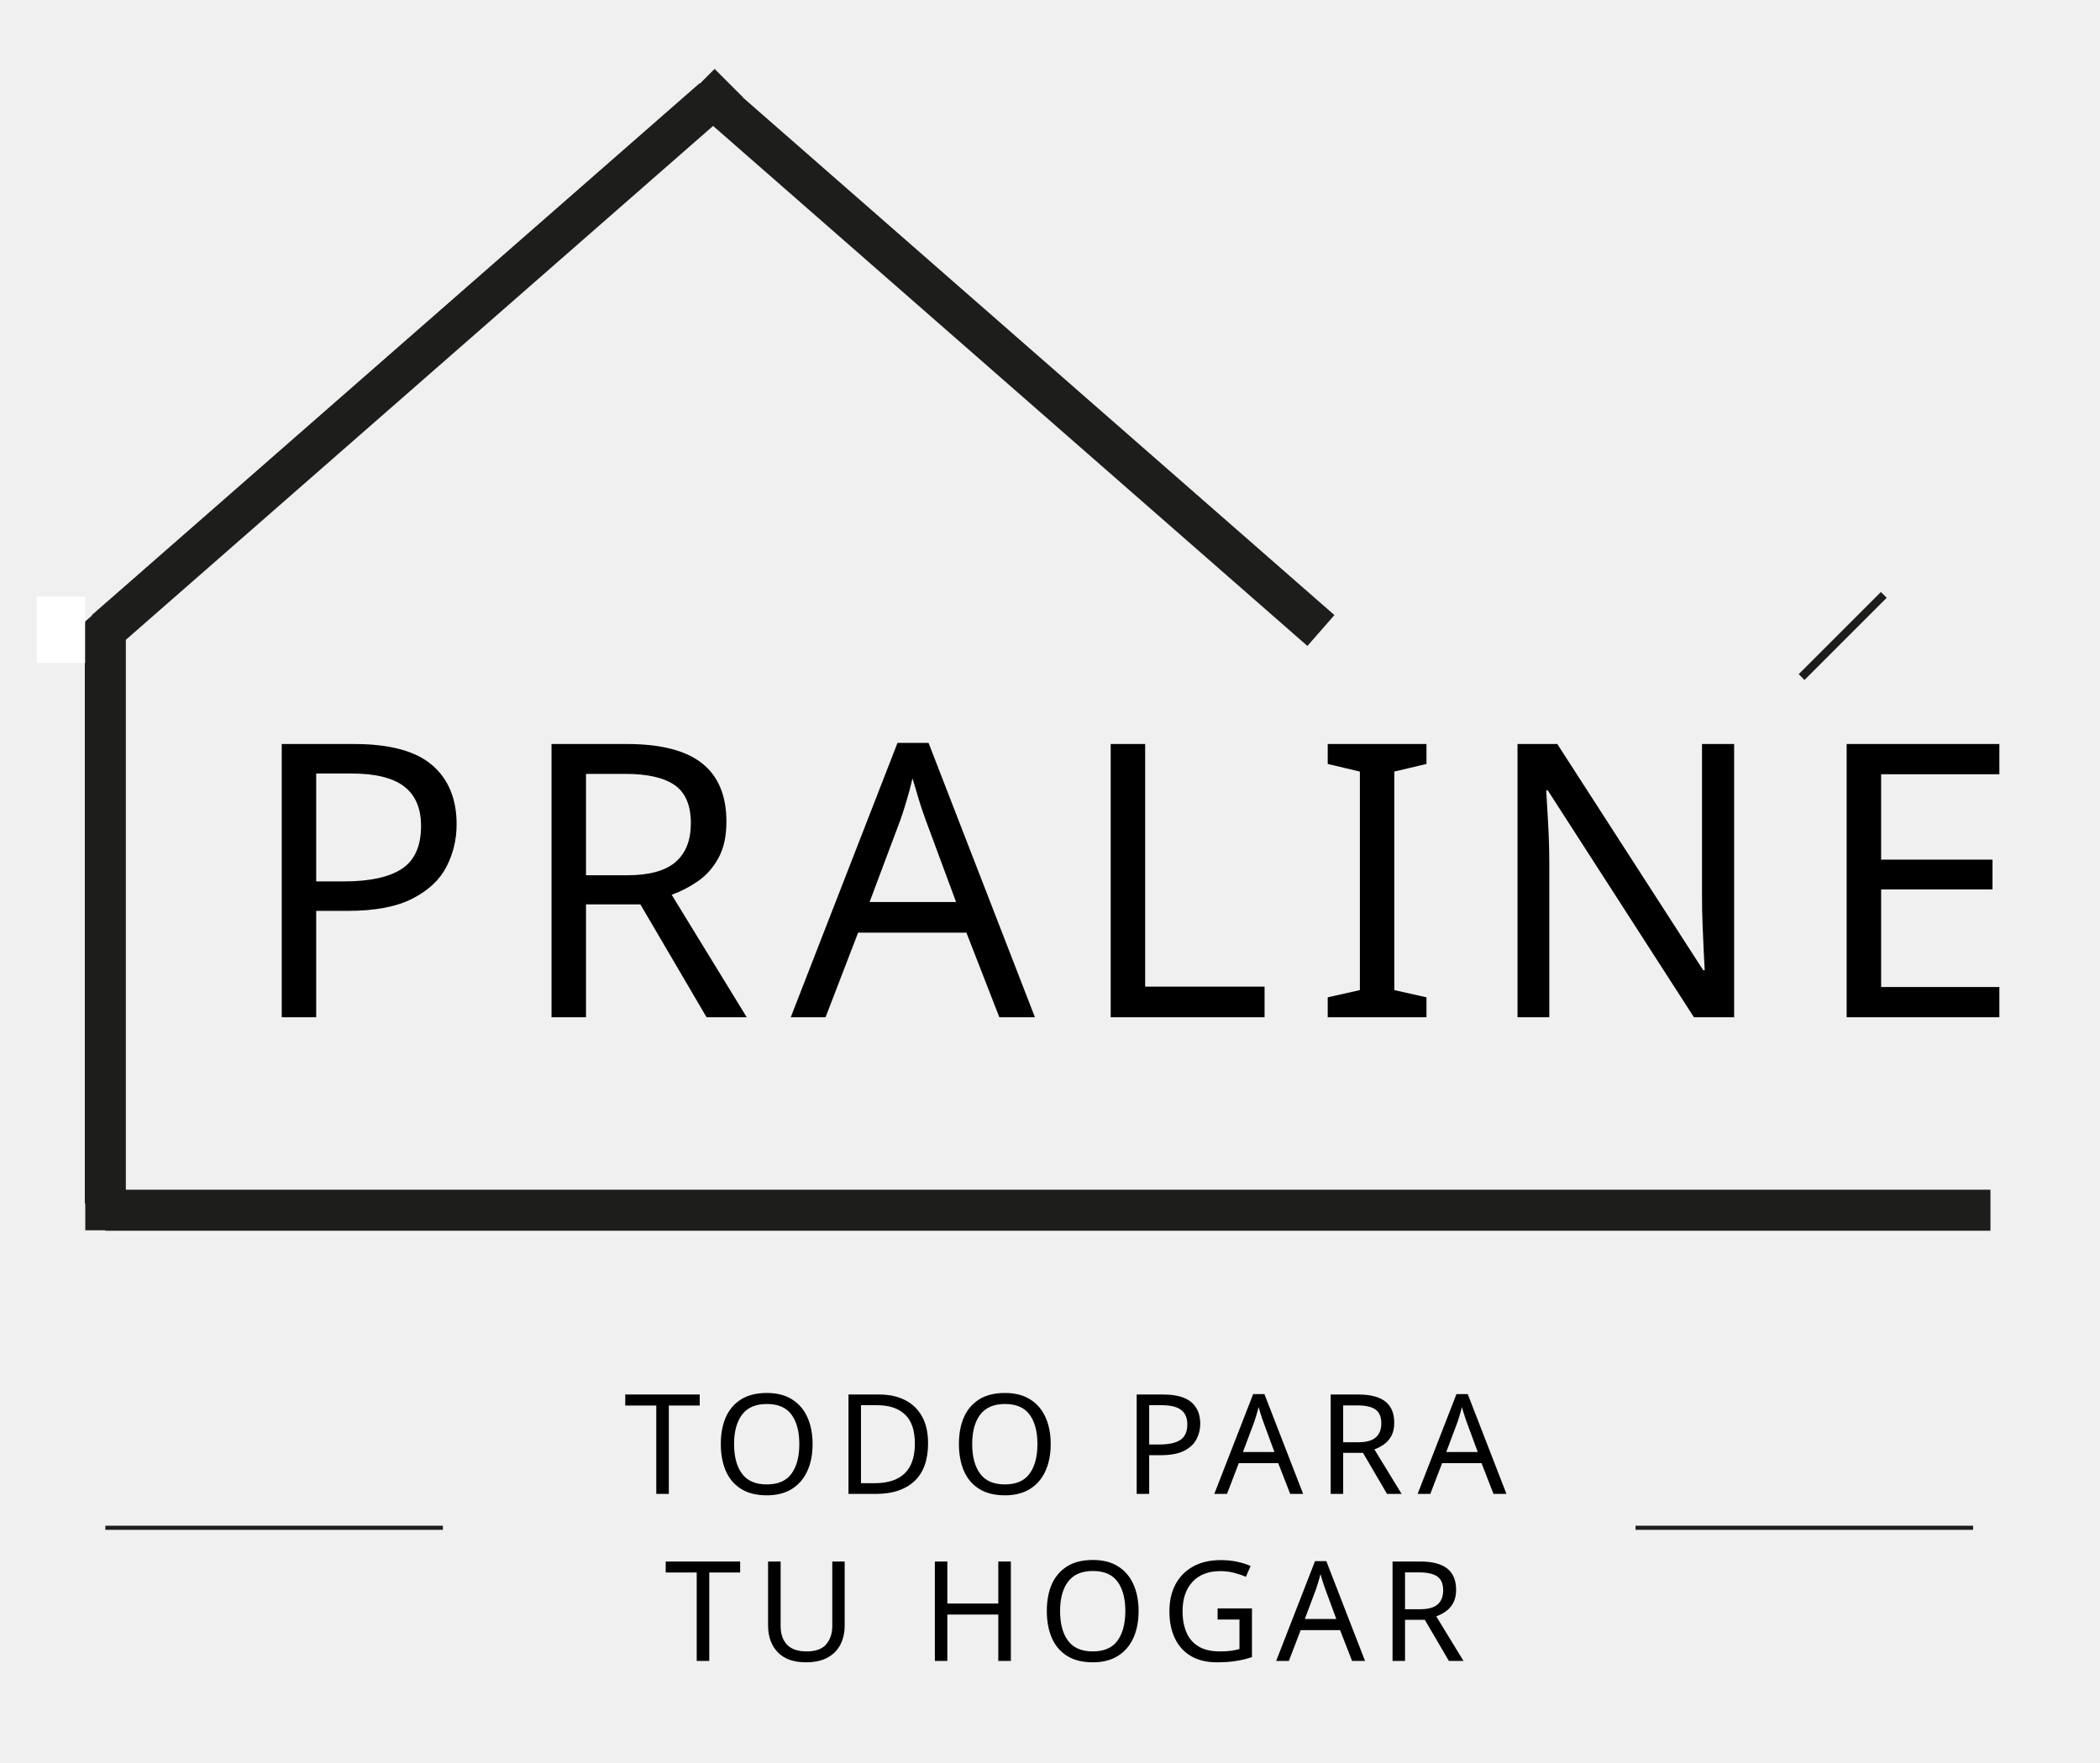
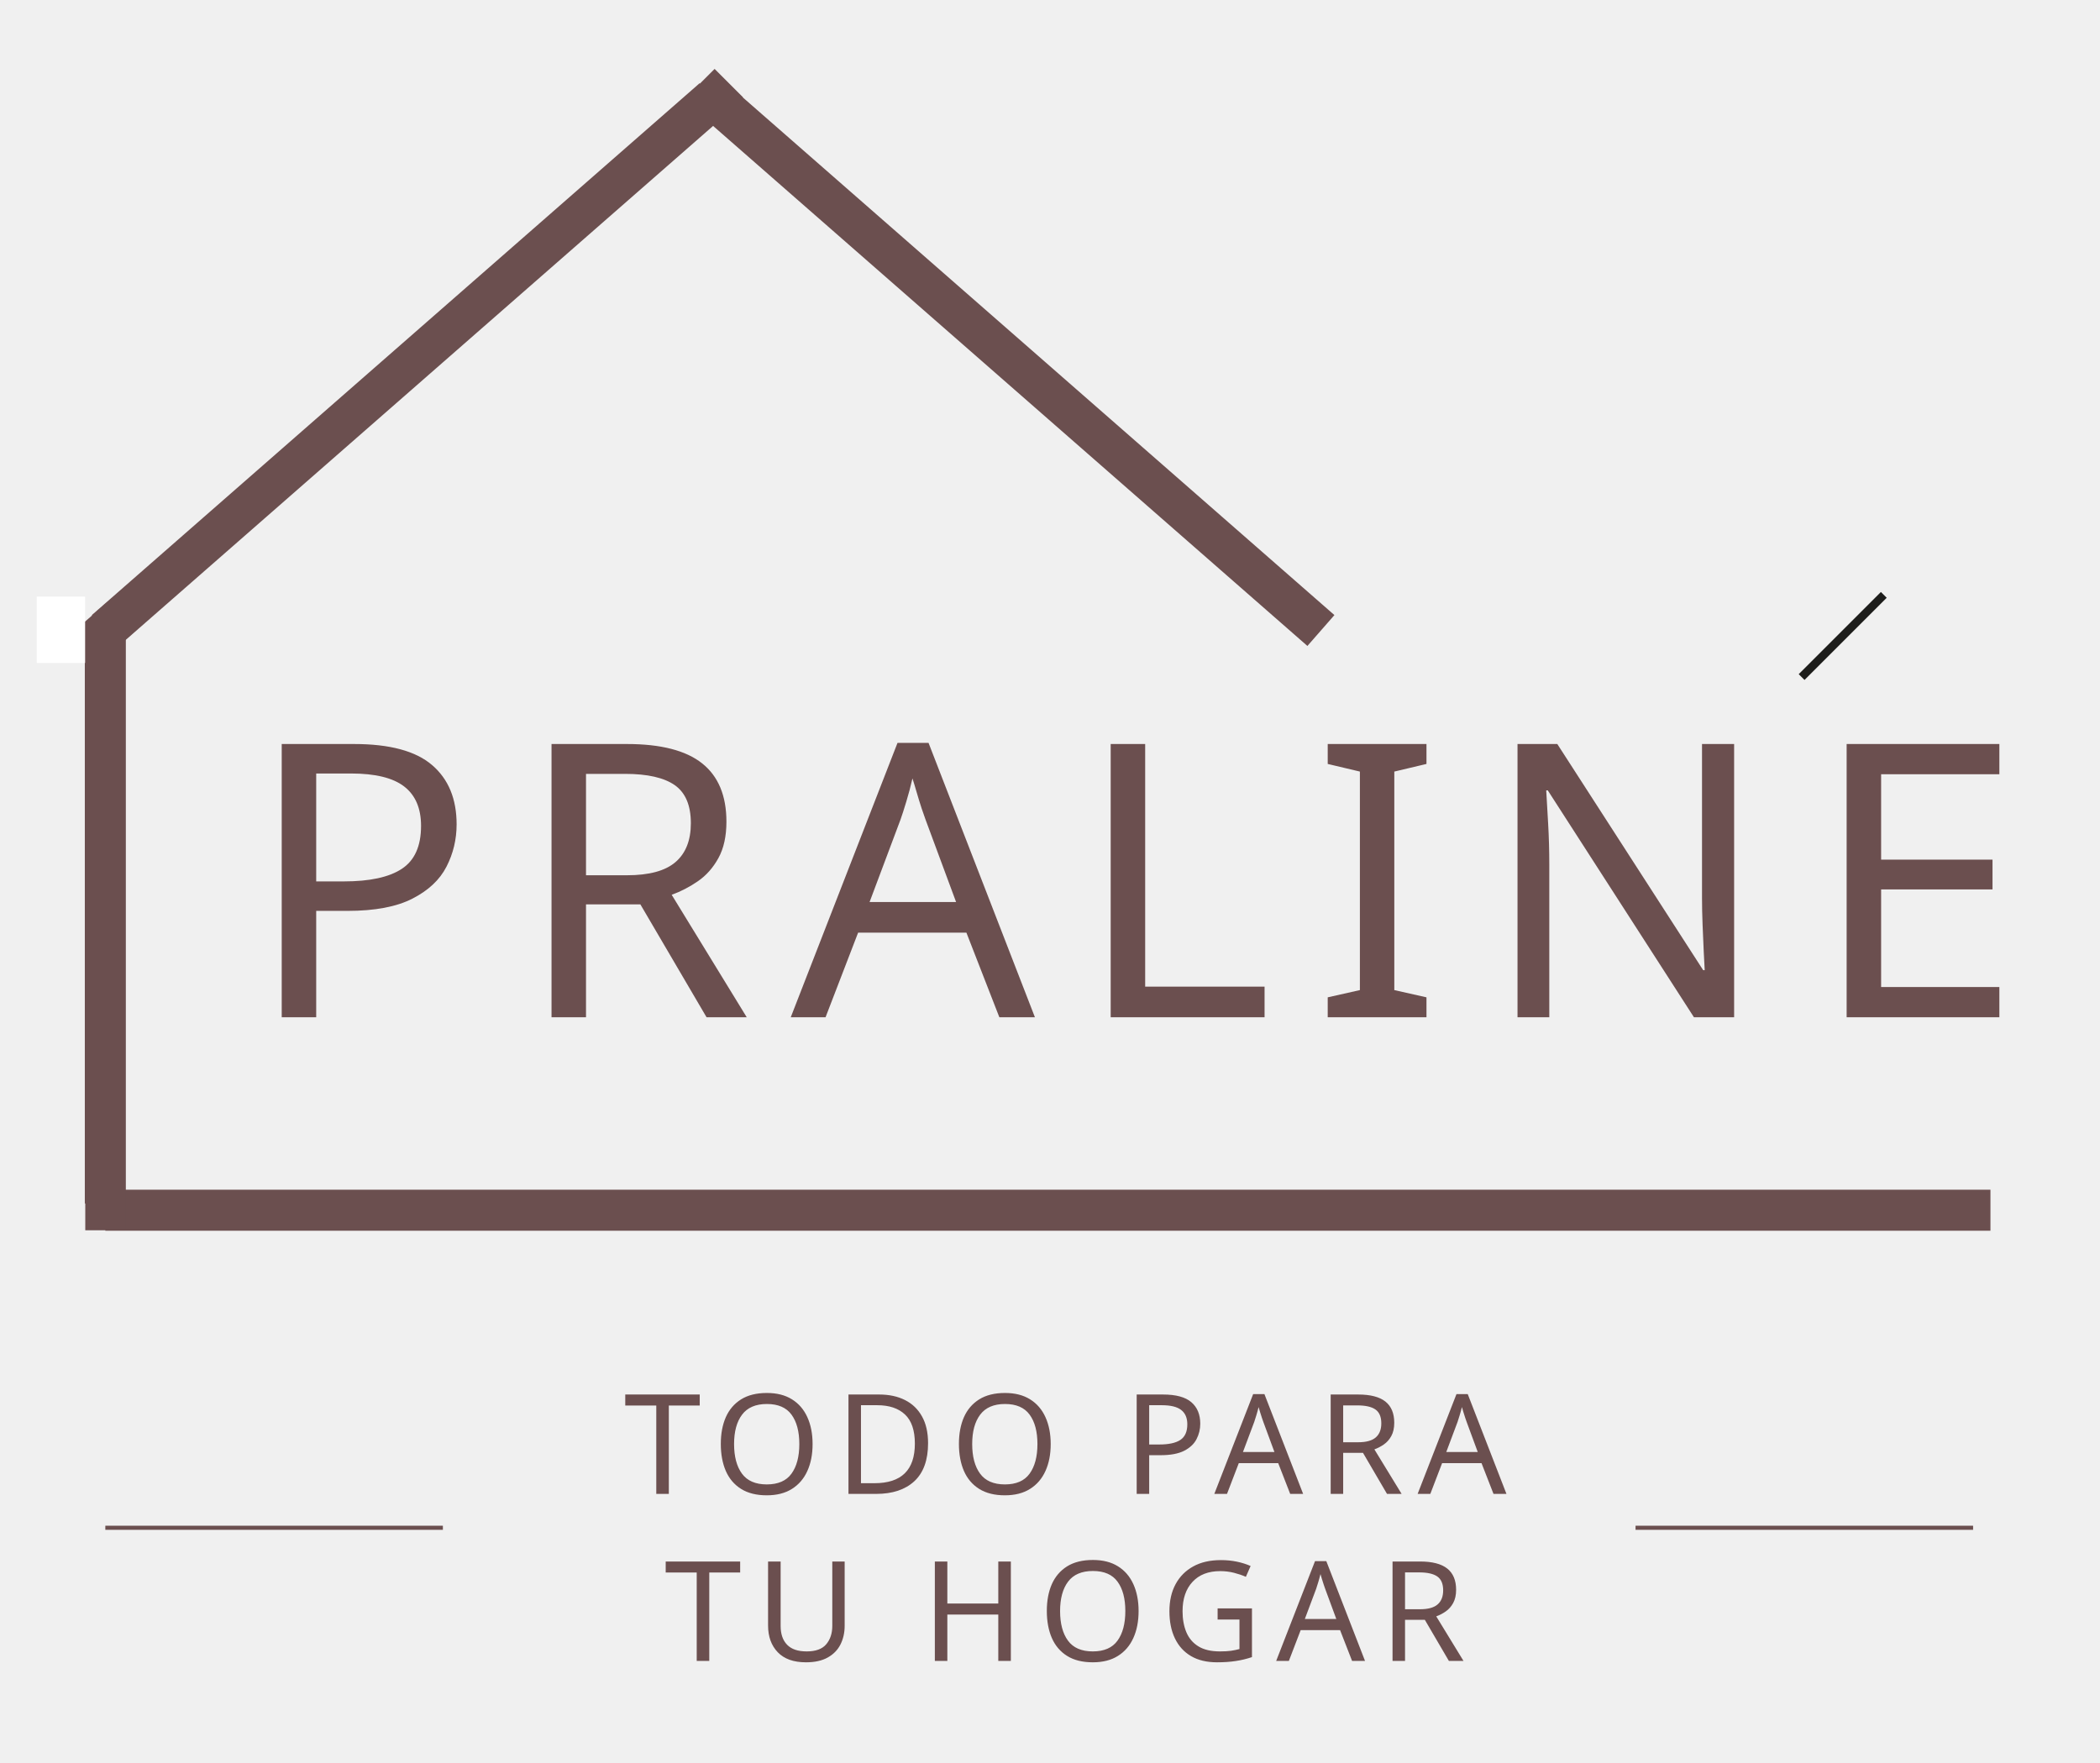
<svg xmlns="http://www.w3.org/2000/svg" id="Capa_1" data-name="Capa 1" viewBox="0 0 512 429.83">
  <defs>
-     <style>.cls-1,.cls-3,.cls-5{fill:none;stroke:#1d1d1b;stroke-miterlimit:10;}.cls-1{stroke-width:10px;}.cls-2{font-size:93.31px;letter-spacing:0.1em;}.cls-2,.cls-4{font-family:Lonely-Regular, Lonely;}.cls-3{stroke-width:2px;}.cls-4{font-size:33.93px;letter-spacing:0.1em;}.cls-6{fill:#1d1d1b;}.cls-7{fill:#fff;}</style>
+     <style>.cls-1,.cls-3,.cls-5{fill:none;stroke-miterlimit:10;}.cls-1,.cls-5{stroke:#6b4f4f;}.cls-1{stroke-width:10px;}.cls-2{font-size:93.31px;letter-spacing:0.1em;}.cls-2,.cls-4,.cls-6{fill:#6b4f4f;}.cls-2,.cls-4{font-family:Lonely-Regular, Lonely;}.cls-3{stroke:#1d1d1b;stroke-width:2px;}.cls-4{font-size:33.93px;letter-spacing:0.1em;}.cls-7{fill:#fff;}</style>
  </defs>
  <line class="cls-1" x1="25.68" y1="293.44" x2="25.68" y2="152.95" />
  <line class="cls-1" x1="25.68" y1="295.09" x2="485.29" y2="295.09" />
  <line class="cls-1" x1="25.68" y1="153.74" x2="173.86" y2="24.06" />
  <line class="cls-1" x1="173.86" y1="24.06" x2="322.05" y2="153.74" />
  <text class="cls-2" transform="translate(59.64 248.04)">PRALINE</text>
  <line class="cls-3" x1="439.25" y1="165.09" x2="459.29" y2="145.05" />
  <text class="cls-4" transform="translate(152.1 364.26)">TODO PARA <tspan x="9.86" y="40.72">TU HOGAR</tspan>
  </text>
  <line class="cls-5" x1="25.68" y1="372.52" x2="107.98" y2="372.52" />
  <line class="cls-5" x1="398.76" y1="372.52" x2="481.06" y2="372.52" />
  <rect class="cls-6" x="169.36" y="18.83" width="9.77" height="9.77" transform="translate(280.67 163.69) rotate(-135)" />
  <rect class="cls-6" x="21.33" y="148.39" width="9.77" height="9.77" transform="translate(-71.87 273.93) rotate(-131.19)" />
  <rect class="cls-7" x="8.96" y="145.47" width="11.79" height="16.18" />
  <rect class="cls-6" x="20.79" y="290.21" width="9.77" height="9.77" />
</svg>
